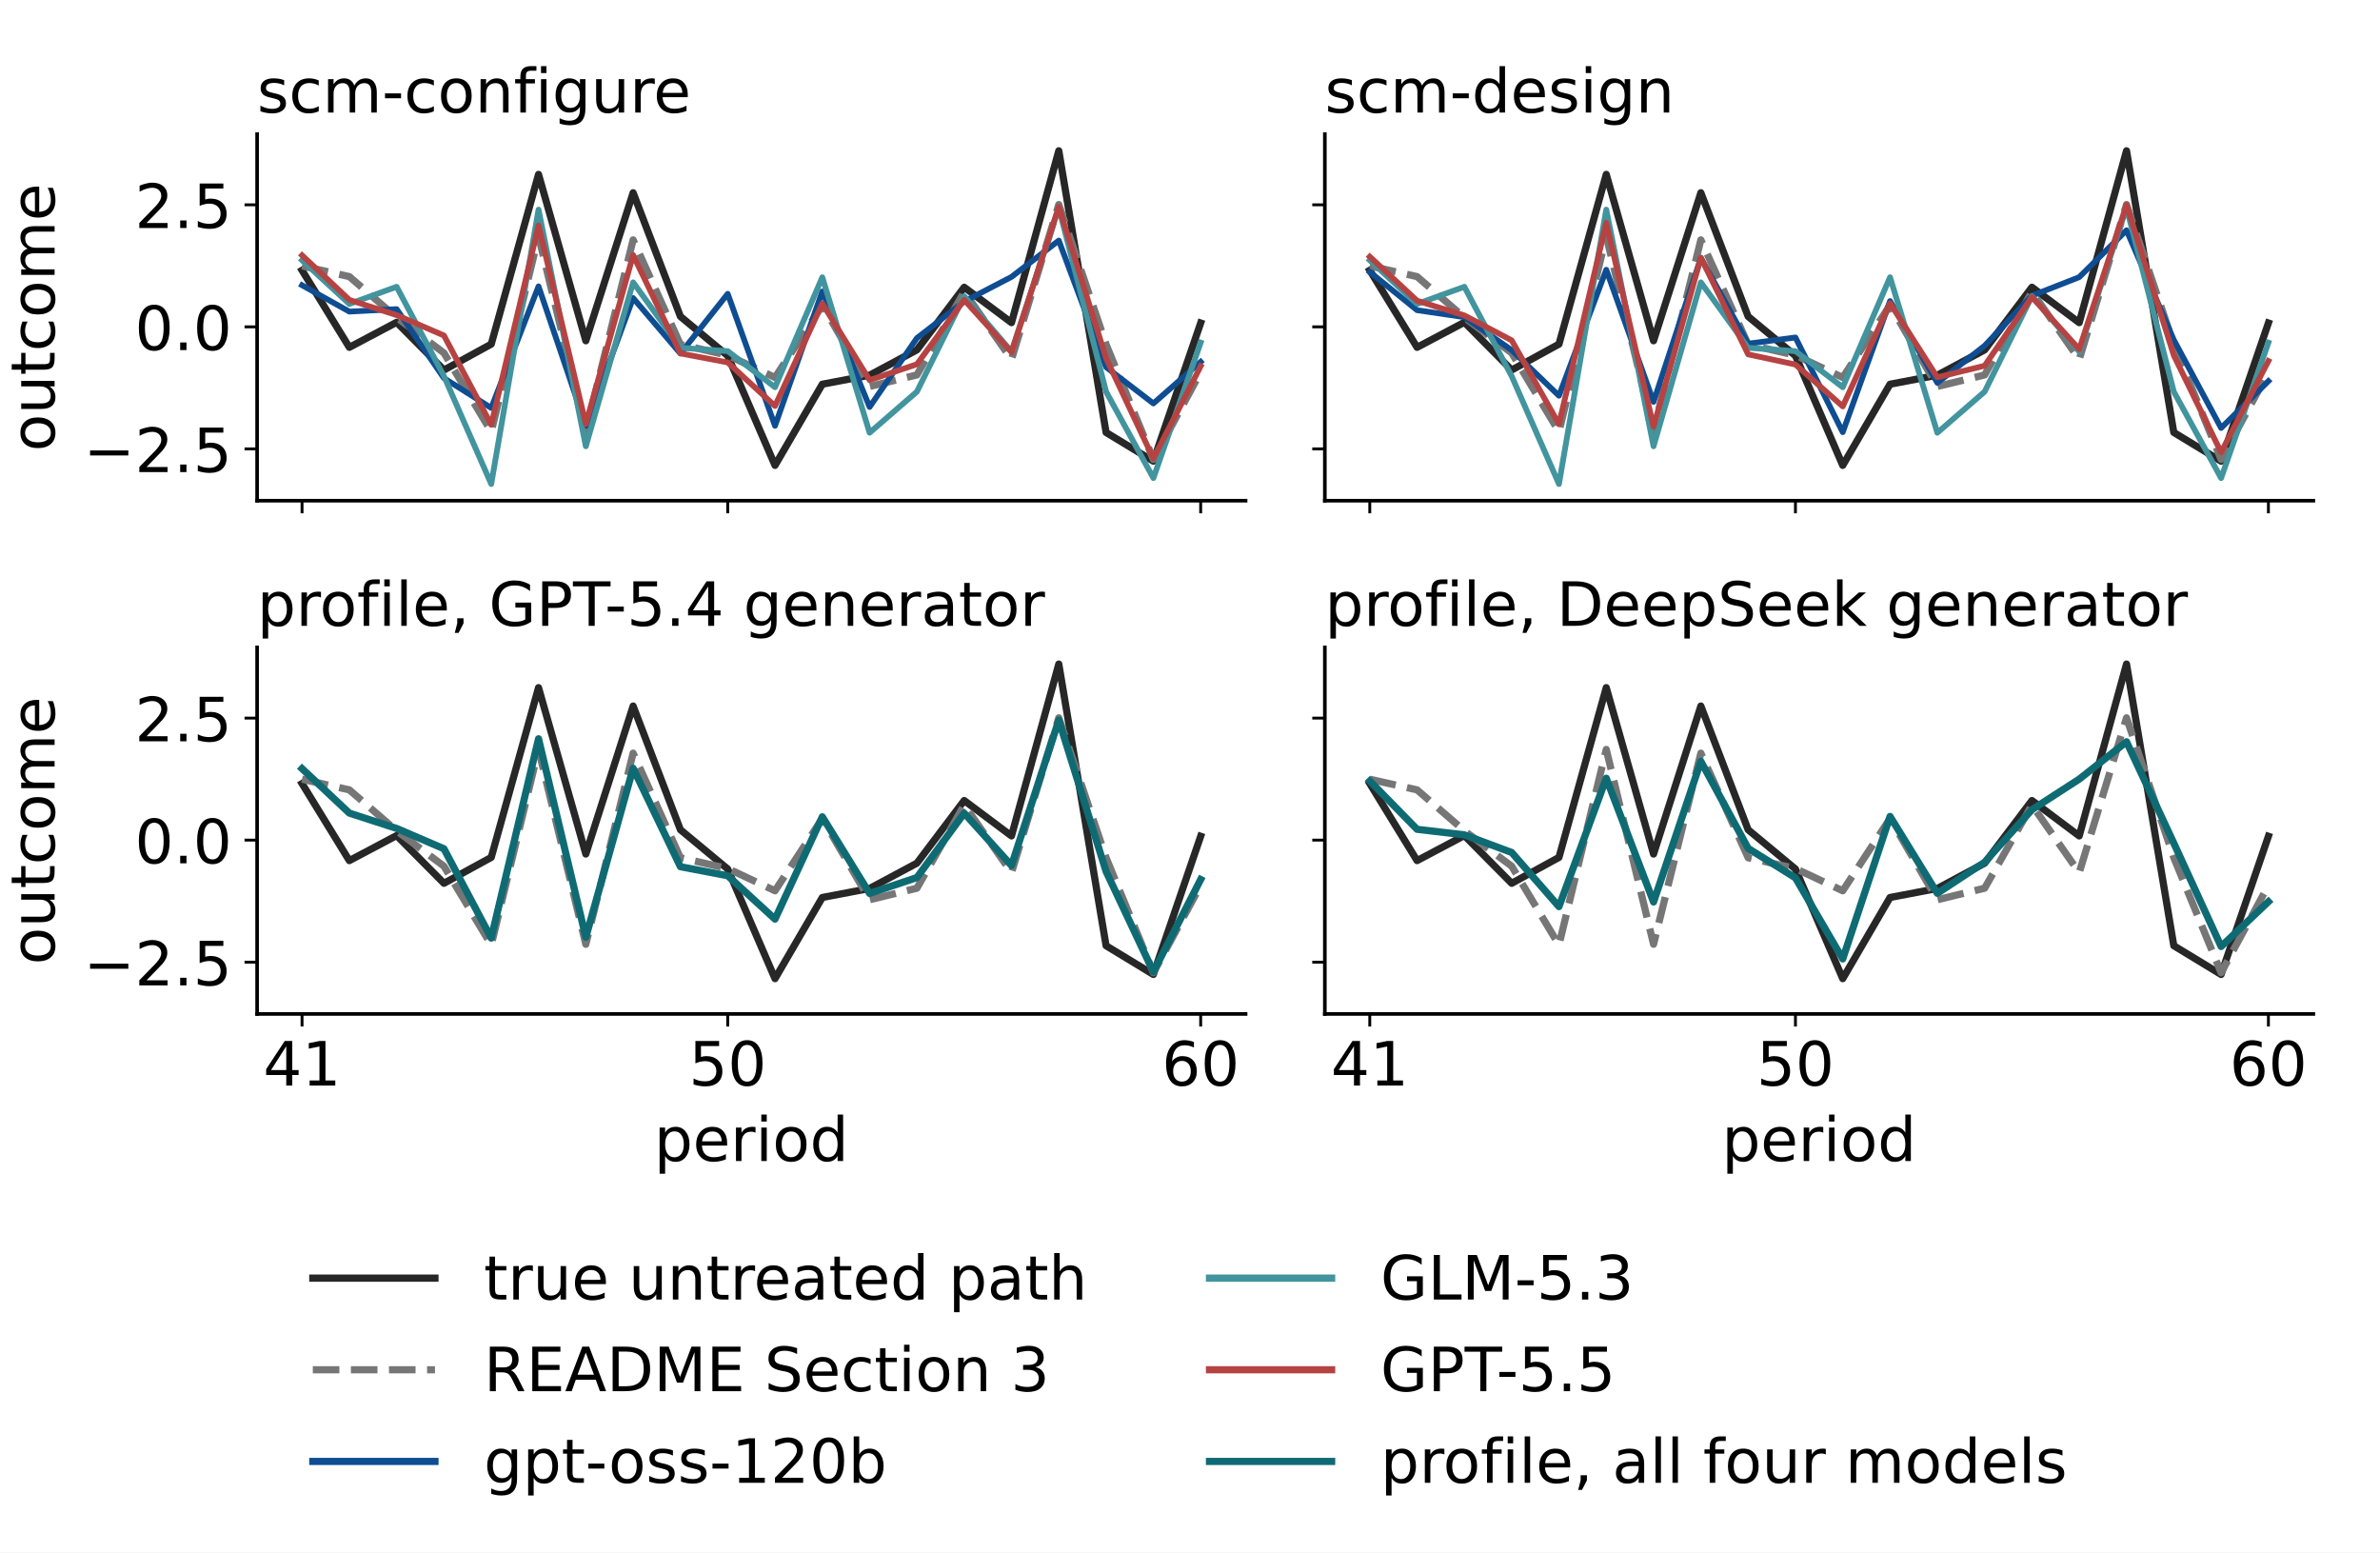
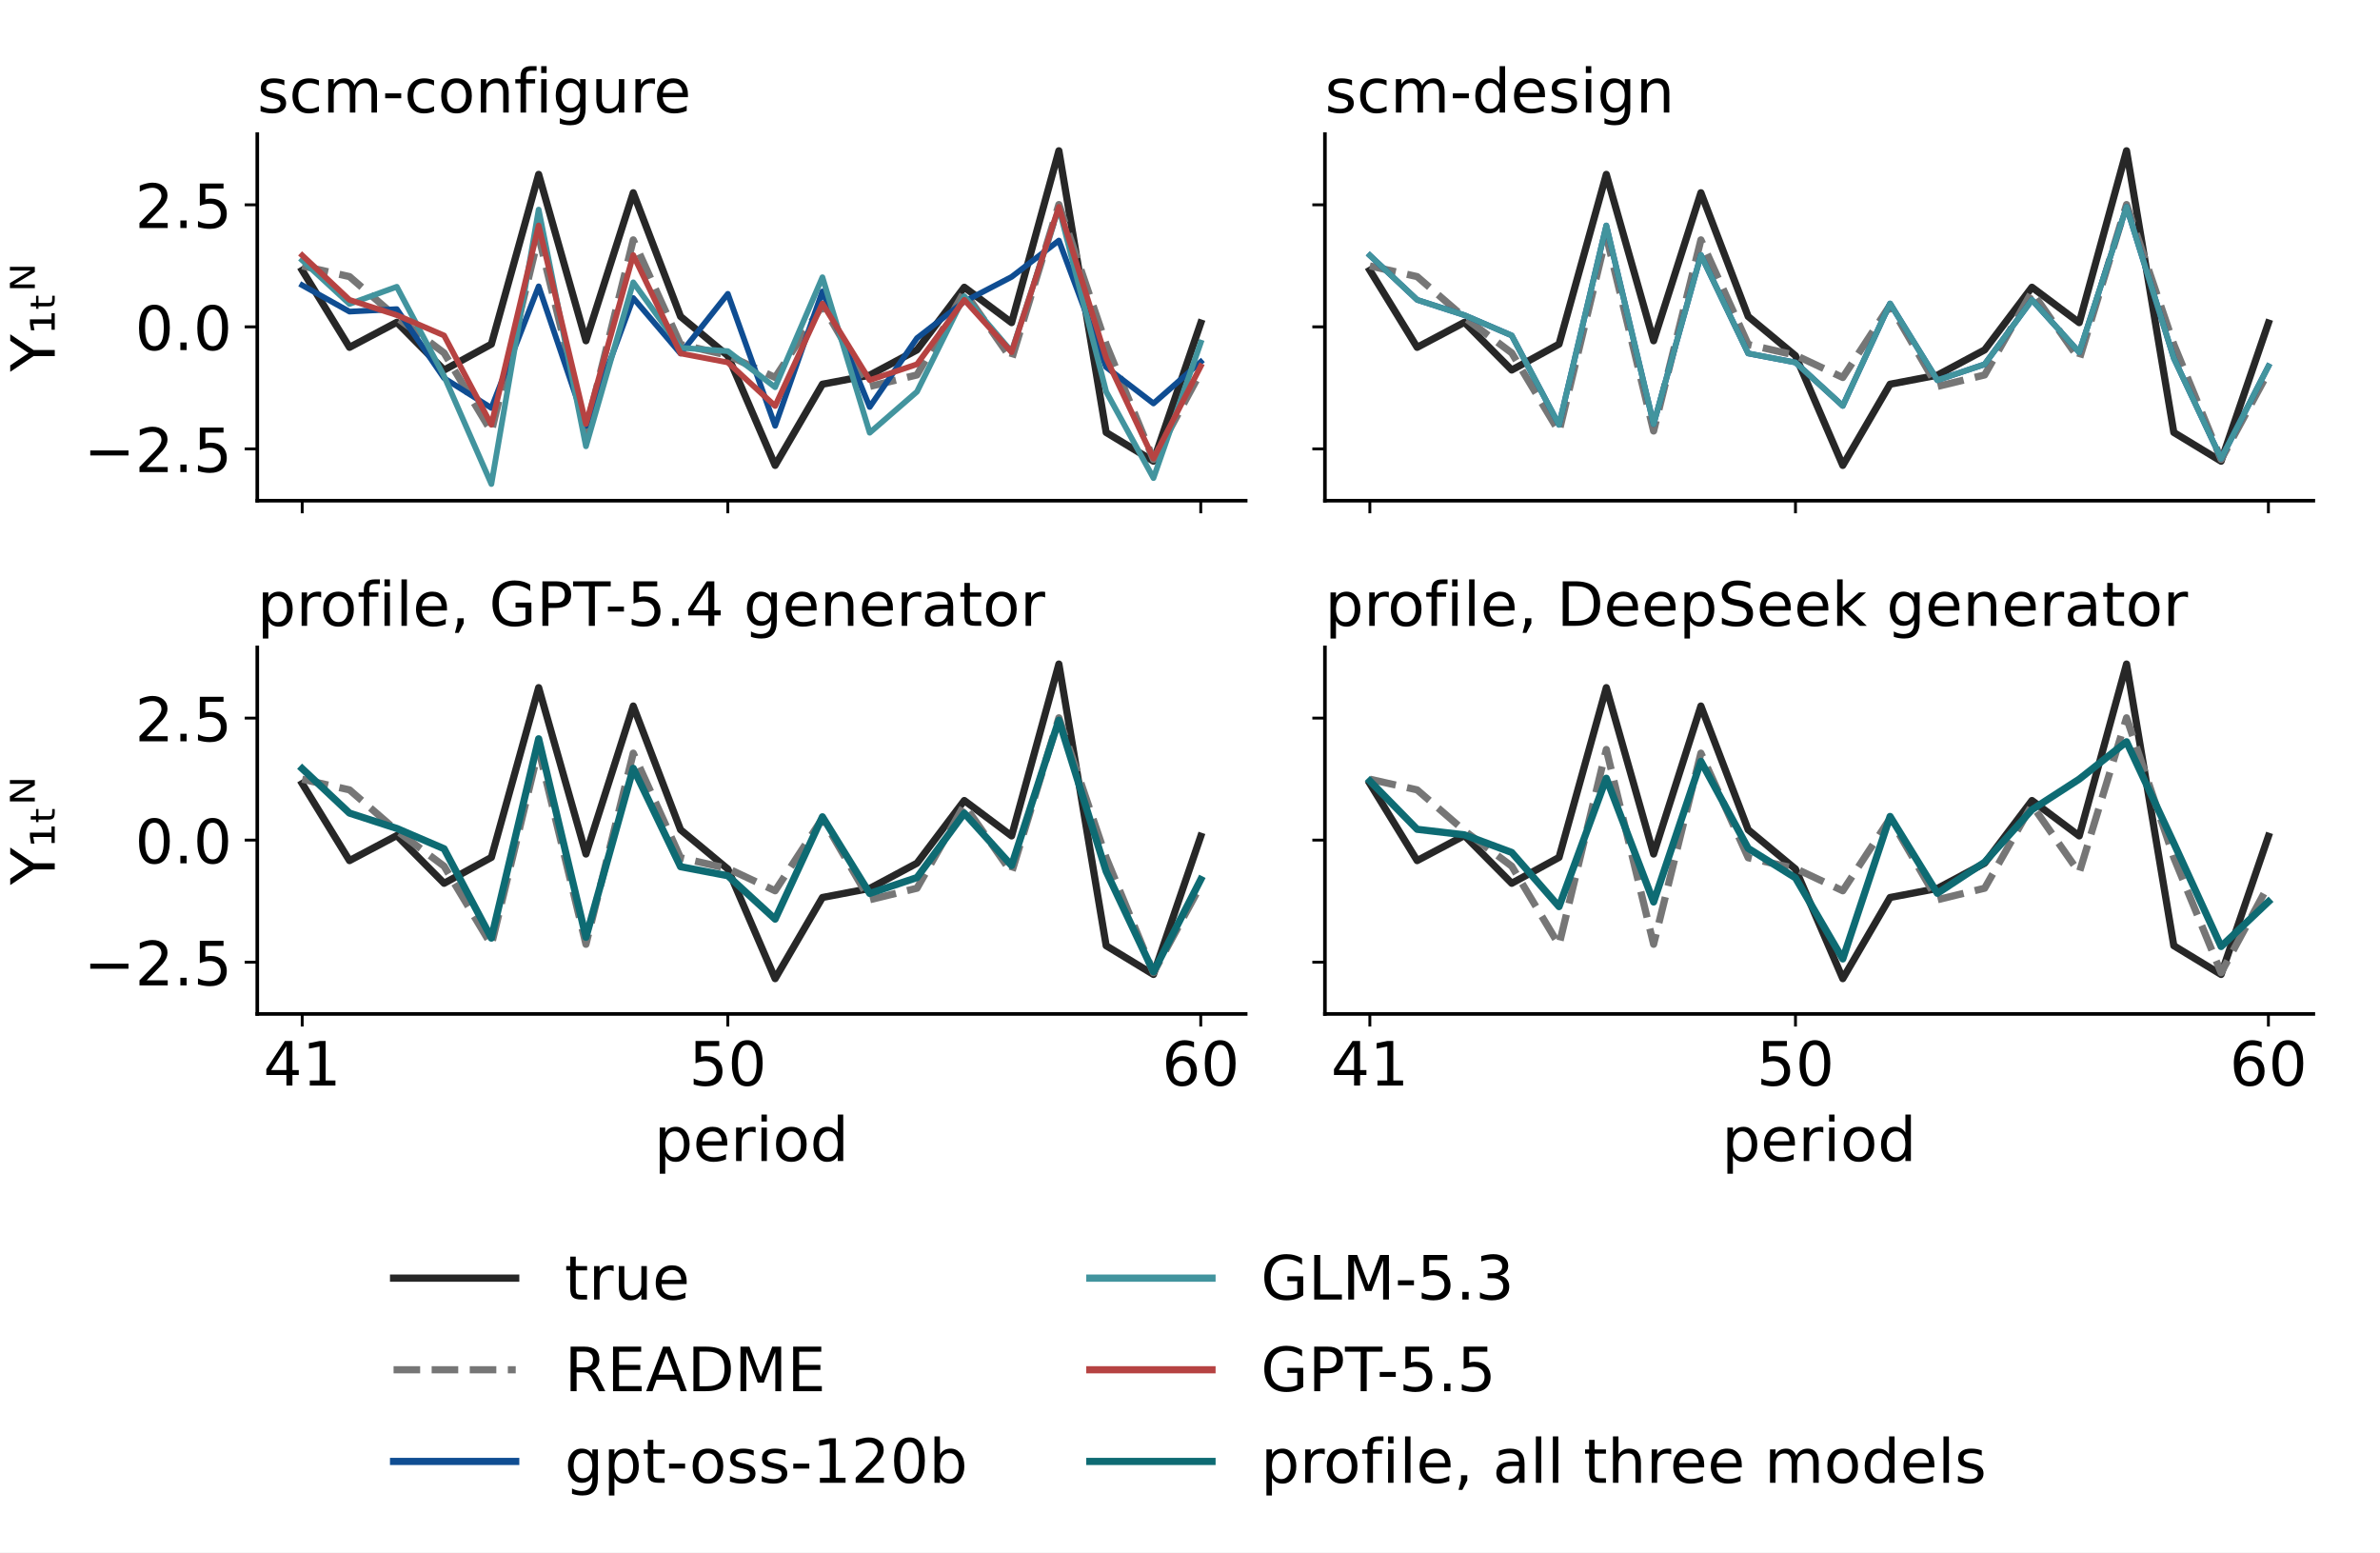
<svg xmlns="http://www.w3.org/2000/svg" xmlns:xlink="http://www.w3.org/1999/xlink" width="662.4pt" height="432pt" viewBox="0 0 662.4 432" version="1.1">
  <defs>
    <style type="text/css">*{stroke-linejoin: round; stroke-linecap: butt}</style>
  </defs>
  <g id="figure_1">
    <g id="patch_1">
      <path d="M 0 432  L 662.4 432  L 662.4 0  L 0 0  z " style="fill: #ffffff" />
    </g>
    <g id="axes_1">
      <g id="patch_2">
-         <path d="M 71.56 139.326  L 346.677 139.326  L 346.677 37.32  L 71.56 37.32  z " style="fill: #ffffff" />
+         <path d="M 71.604 139.326  L 346.699 139.326  L 346.699 37.32  L 71.604 37.32  z " style="fill: #ffffff" />
      </g>
      <g id="matplotlib.axis_1">
        <g id="xtick_1">
          <g id="line2d_1">
            <defs>
-               <path id="m6d19a6dd5f" d="M 0 0  L 0 3.5  " style="stroke: #000000; stroke-width: 0.8" />
+               <path id="ma5a85e1b03" d="M 0 0  L 0 3.5  " style="stroke: #000000; stroke-width: 0.8" />
            </defs>
            <g>
-               <use xlink:href="#m6d19a6dd5f" x="84.065" y="139.326" style="stroke: #000000; stroke-width: 0.8" />
+               <use xlink:href="#ma5a85e1b03" x="84.108" y="139.326" style="stroke: #000000; stroke-width: 0.8" />
            </g>
          </g>
        </g>
        <g id="xtick_2">
          <g id="line2d_2">
            <g>
-               <use xlink:href="#m6d19a6dd5f" x="202.537" y="139.326" style="stroke: #000000; stroke-width: 0.8" />
+               <use xlink:href="#ma5a85e1b03" x="202.57" y="139.326" style="stroke: #000000; stroke-width: 0.8" />
            </g>
          </g>
        </g>
        <g id="xtick_3">
          <g id="line2d_3">
            <g>
-               <use xlink:href="#m6d19a6dd5f" x="334.171" y="139.326" style="stroke: #000000; stroke-width: 0.8" />
+               <use xlink:href="#ma5a85e1b03" x="334.194" y="139.326" style="stroke: #000000; stroke-width: 0.8" />
            </g>
          </g>
        </g>
      </g>
      <g id="matplotlib.axis_2">
        <g id="ytick_1">
          <g id="line2d_4">
            <defs>
-               <path id="m74a0ea1155" d="M 0 0  L -3.5 0  " style="stroke: #000000; stroke-width: 0.8" />
+               <path id="m4041a53749" d="M 0 0  L -3.5 0  " style="stroke: #000000; stroke-width: 0.8" />
            </defs>
            <g>
-               <use xlink:href="#m74a0ea1155" x="71.56" y="124.91" style="stroke: #000000; stroke-width: 0.8" />
+               <use xlink:href="#m4041a53749" x="71.604" y="124.91" style="stroke: #000000; stroke-width: 0.8" />
            </g>
          </g>
          <g id="text_1">
-             <text style="font-size: 17px; font-family: 'DejaVu Sans', sans-serif; text-anchor: end" x="64.56" y="131.368" transform="rotate(-0 64.56 131.368)">−2.5</text>
+             <text style="font-size: 17px; font-family: 'DejaVu Sans', sans-serif; text-anchor: end" x="64.604" y="131.368" transform="rotate(-0 64.60398 131.368)">−2.5</text>
          </g>
        </g>
        <g id="ytick_2">
          <g id="line2d_5">
            <g>
-               <use xlink:href="#m74a0ea1155" x="71.56" y="90.952" style="stroke: #000000; stroke-width: 0.8" />
+               <use xlink:href="#m4041a53749" x="71.604" y="90.952" style="stroke: #000000; stroke-width: 0.8" />
            </g>
          </g>
          <g id="text_2">
-             <text style="font-size: 17px; font-family: 'DejaVu Sans', sans-serif; text-anchor: end" x="64.56" y="97.41" transform="rotate(-0 64.56 97.41025)">0.0</text>
+             <text style="font-size: 17px; font-family: 'DejaVu Sans', sans-serif; text-anchor: end" x="64.604" y="97.41" transform="rotate(-0 64.60398 97.41025)">0.0</text>
          </g>
        </g>
        <g id="ytick_3">
          <g id="line2d_6">
            <g>
-               <use xlink:href="#m74a0ea1155" x="71.56" y="56.995" style="stroke: #000000; stroke-width: 0.8" />
+               <use xlink:href="#m4041a53749" x="71.604" y="56.995" style="stroke: #000000; stroke-width: 0.8" />
            </g>
          </g>
          <g id="text_3">
-             <text style="font-size: 17px; font-family: 'DejaVu Sans', sans-serif; text-anchor: end" x="64.56" y="63.453" transform="rotate(-0 64.56 63.45255)">2.5</text>
+             <text style="font-size: 17px; font-family: 'DejaVu Sans', sans-serif; text-anchor: end" x="64.604" y="63.453" transform="rotate(-0 64.60398 63.45255)">2.5</text>
          </g>
        </g>
        <g id="text_4">
-           <text style="font-size: 17px; font-family: 'DejaVu Sans', sans-serif; text-anchor: middle" x="15.195" y="88.323" transform="rotate(-90 15.19523 88.32301)">outcome</text>
+           <text style="font-size: 17px; font-family: 'DejaVu Sans', sans-serif; text-anchor: middle" x="15.239" y="88.323" transform="rotate(-90 15.23922 88.32301)">Y₁ₜᴺ</text>
        </g>
      </g>
      <g id="line2d_7">
-         <path d="M 84.065 75.214  L 97.229 96.653  L 110.392 89.687  L 123.556 102.966  L 136.719 95.765  L 149.883 48.525  L 163.046 94.824  L 176.21 53.638  L 189.373 88.065  L 202.537 98.991  L 215.7 129.5  L 228.864 106.915  L 242.027 104.408  L 255.19 97.369  L 268.354 79.933  L 281.517 89.783  L 294.681 41.957  L 307.844 120.341  L 321.008 128.335  L 334.171 89.88  " clip-path="url(#pf582a300be)" style="fill: none; stroke: #272727; stroke-width: 2; stroke-linecap: square" />
+         <path d="M 84.108 75.214  L 97.271 96.653  L 110.433 89.687  L 123.596 102.966  L 136.758 95.765  L 149.92 48.525  L 163.083 94.824  L 176.245 53.638  L 189.408 88.065  L 202.57 98.991  L 215.733 129.5  L 228.895 106.915  L 242.057 104.408  L 255.22 97.369  L 268.382 79.933  L 281.545 89.783  L 294.707 41.957  L 307.869 120.341  L 321.032 128.335  L 334.194 89.88  " clip-path="url(#p95714a5c2a)" style="fill: none; stroke: #272727; stroke-width: 2; stroke-linecap: square" />
      </g>
      <g id="line2d_8">
-         <path d="M 84.065 74.002  L 97.229 76.969  L 110.392 88.353  L 123.556 98.204  L 136.719 120.135  L 149.883 65.726  L 163.046 119.936  L 176.21 66.749  L 189.373 95.858  L 202.537 98.849  L 215.7 105.049  L 228.864 84.926  L 242.027 107.547  L 255.19 104.336  L 268.354 81.18  L 281.517 100.003  L 294.681 56.918  L 307.844 95.845  L 321.008 127.856  L 334.171 103.531  " clip-path="url(#pf582a300be)" style="fill: none; stroke-dasharray: 7.4,3.2; stroke-dashoffset: 0; stroke: #767676; stroke-width: 2" />
+         <path d="M 84.108 74.002  L 97.271 76.969  L 110.433 88.353  L 123.596 98.204  L 136.758 120.135  L 149.92 65.726  L 163.083 119.936  L 176.245 66.749  L 189.408 95.858  L 202.57 98.849  L 215.733 105.049  L 228.895 84.926  L 242.057 107.547  L 255.22 104.336  L 268.382 81.18  L 281.545 100.003  L 294.707 56.918  L 307.869 95.845  L 321.032 127.856  L 334.194 103.531  " clip-path="url(#p95714a5c2a)" style="fill: none; stroke-dasharray: 7.4,3.2; stroke-dashoffset: 0; stroke: #767676; stroke-width: 2" />
      </g>
      <g id="line2d_9">
-         <path d="M 84.065 79.366  L 97.229 86.709  L 110.392 86.019  L 123.556 105.228  L 136.719 113.521  L 149.883 79.683  L 163.046 118.499  L 176.21 82.932  L 189.373 98.379  L 202.537 81.758  L 215.7 118.485  L 228.864 81.095  L 242.027 113.253  L 255.19 94.082  L 268.354 83.908  L 281.517 77.051  L 294.681 66.932  L 307.844 102.168  L 321.008 112.268  L 334.171 100.687  " clip-path="url(#pf582a300be)" style="fill: none; stroke: #0f4d92; stroke-width: 1.6; stroke-linecap: square" />
+         <path d="M 84.108 79.366  L 97.271 86.709  L 110.433 86.019  L 123.596 105.228  L 136.758 113.521  L 149.92 79.683  L 163.083 118.499  L 176.245 82.932  L 189.408 98.379  L 202.57 81.758  L 215.733 118.485  L 228.895 81.095  L 242.057 113.253  L 255.22 94.082  L 268.382 83.908  L 281.545 77.051  L 294.707 66.932  L 307.869 102.168  L 321.032 112.268  L 334.194 100.687  " clip-path="url(#p95714a5c2a)" style="fill: none; stroke: #0f4d92; stroke-width: 1.6; stroke-linecap: square" />
      </g>
      <g id="line2d_10">
-         <path d="M 84.065 72.425  L 97.229 84.581  L 110.392 79.797  L 123.556 104.663  L 136.719 134.689  L 149.883 58.324  L 163.046 124.185  L 176.21 78.561  L 189.373 96.781  L 202.537 97.711  L 215.7 107.756  L 228.864 77.147  L 242.027 120.417  L 255.19 108.994  L 268.354 82.416  L 281.517 97.841  L 294.681 57.758  L 307.844 109.001  L 321.008 133.037  L 334.171 95.344  " clip-path="url(#pf582a300be)" style="fill: none; stroke: #42949e; stroke-width: 1.6; stroke-linecap: square" />
+         <path d="M 84.108 72.425  L 97.271 84.581  L 110.433 79.797  L 123.596 104.663  L 136.758 134.689  L 149.92 58.324  L 163.083 124.185  L 176.245 78.561  L 189.408 96.781  L 202.57 97.711  L 215.733 107.756  L 228.895 77.147  L 242.057 120.417  L 255.22 108.994  L 268.382 82.416  L 281.545 97.841  L 294.707 57.758  L 307.869 109.001  L 321.032 133.037  L 334.194 95.344  " clip-path="url(#p95714a5c2a)" style="fill: none; stroke: #42949e; stroke-width: 1.6; stroke-linecap: square" />
      </g>
      <g id="line2d_11">
-         <path d="M 84.065 71.049  L 97.229 83.443  L 110.392 87.688  L 123.556 93.356  L 136.719 118.188  L 149.883 62.746  L 163.046 117.982  L 176.21 70.978  L 189.373 98.34  L 202.537 100.854  L 215.7 112.974  L 228.864 84.467  L 242.027 105.774  L 255.19 101.354  L 268.354 83.455  L 281.517 98.013  L 294.681 57.572  L 307.844 99.675  L 321.008 127.608  L 334.171 101.904  " clip-path="url(#pf582a300be)" style="fill: none; stroke: #b64342; stroke-width: 1.6; stroke-linecap: square" />
+         <path d="M 84.108 71.049  L 97.271 83.443  L 110.433 87.688  L 123.596 93.356  L 136.758 118.188  L 149.92 62.746  L 163.083 117.982  L 176.245 70.978  L 189.408 98.34  L 202.57 100.854  L 215.733 112.974  L 228.895 84.467  L 242.057 105.774  L 255.22 101.354  L 268.382 83.455  L 281.545 98.013  L 294.707 57.572  L 307.869 99.675  L 321.032 127.608  L 334.194 101.904  " clip-path="url(#p95714a5c2a)" style="fill: none; stroke: #b64342; stroke-width: 1.6; stroke-linecap: square" />
      </g>
      <g id="patch_3">
-         <path d="M 71.56 139.326  L 71.56 37.32  " style="fill: none; stroke: #000000; stroke-linejoin: miter; stroke-linecap: square" />
+         <path d="M 71.604 139.326  L 71.604 37.32  " style="fill: none; stroke: #000000; stroke-linejoin: miter; stroke-linecap: square" />
      </g>
      <g id="patch_4">
-         <path d="M 71.56 139.326  L 346.677 139.326  " style="fill: none; stroke: #000000; stroke-linejoin: miter; stroke-linecap: square" />
+         <path d="M 71.604 139.326  L 346.699 139.326  " style="fill: none; stroke: #000000; stroke-linejoin: miter; stroke-linecap: square" />
      </g>
      <g id="text_5">
-         <text style="font-size: 17px; font-family: 'DejaVu Sans', sans-serif; text-anchor: start" x="71.56" y="31.32" transform="rotate(-0 71.56 31.32)">scm-configure</text>
+         <text style="font-size: 17px; font-family: 'DejaVu Sans', sans-serif; text-anchor: start" x="71.604" y="31.32" transform="rotate(-0 71.60398 31.32)">scm-configure</text>
      </g>
    </g>
    <g id="axes_2">
      <g id="patch_5">
-         <path d="M 368.73 139.326  L 643.847 139.326  L 643.847 37.32  L 368.73 37.32  z " style="fill: #ffffff" />
+         <path d="M 368.752 139.326  L 643.847 139.326  L 643.847 37.32  L 368.752 37.32  z " style="fill: #ffffff" />
      </g>
      <g id="matplotlib.axis_3">
        <g id="xtick_4">
          <g id="line2d_12">
            <g>
-               <use xlink:href="#m6d19a6dd5f" x="381.235" y="139.326" style="stroke: #000000; stroke-width: 0.8" />
+               <use xlink:href="#ma5a85e1b03" x="381.256" y="139.326" style="stroke: #000000; stroke-width: 0.8" />
            </g>
          </g>
        </g>
        <g id="xtick_5">
          <g id="line2d_13">
            <g>
-               <use xlink:href="#m6d19a6dd5f" x="499.707" y="139.326" style="stroke: #000000; stroke-width: 0.8" />
+               <use xlink:href="#ma5a85e1b03" x="499.718" y="139.326" style="stroke: #000000; stroke-width: 0.8" />
            </g>
          </g>
        </g>
        <g id="xtick_6">
          <g id="line2d_14">
            <g>
-               <use xlink:href="#m6d19a6dd5f" x="631.341" y="139.326" style="stroke: #000000; stroke-width: 0.8" />
+               <use xlink:href="#ma5a85e1b03" x="631.342" y="139.326" style="stroke: #000000; stroke-width: 0.8" />
            </g>
          </g>
        </g>
      </g>
      <g id="matplotlib.axis_4">
        <g id="ytick_4">
          <g id="line2d_15">
            <g>
-               <use xlink:href="#m74a0ea1155" x="368.73" y="124.91" style="stroke: #000000; stroke-width: 0.8" />
+               <use xlink:href="#m4041a53749" x="368.752" y="124.91" style="stroke: #000000; stroke-width: 0.8" />
            </g>
          </g>
        </g>
        <g id="ytick_5">
          <g id="line2d_16">
            <g>
-               <use xlink:href="#m74a0ea1155" x="368.73" y="90.952" style="stroke: #000000; stroke-width: 0.8" />
+               <use xlink:href="#m4041a53749" x="368.752" y="90.952" style="stroke: #000000; stroke-width: 0.8" />
            </g>
          </g>
        </g>
        <g id="ytick_6">
          <g id="line2d_17">
            <g>
-               <use xlink:href="#m74a0ea1155" x="368.73" y="56.995" style="stroke: #000000; stroke-width: 0.8" />
+               <use xlink:href="#m4041a53749" x="368.752" y="56.995" style="stroke: #000000; stroke-width: 0.8" />
            </g>
          </g>
        </g>
      </g>
      <g id="line2d_18">
-         <path d="M 381.235 75.214  L 394.399 96.653  L 407.562 89.687  L 420.726 102.966  L 433.889 95.765  L 447.053 48.525  L 460.216 94.824  L 473.38 53.638  L 486.543 88.065  L 499.707 98.991  L 512.87 129.5  L 526.034 106.915  L 539.197 104.408  L 552.36 97.369  L 565.524 79.933  L 578.687 89.783  L 591.851 41.957  L 605.014 120.341  L 618.178 128.335  L 631.341 89.88  " clip-path="url(#p2c880fdd9a)" style="fill: none; stroke: #272727; stroke-width: 2; stroke-linecap: square" />
+         <path d="M 381.256 75.214  L 394.419 96.653  L 407.581 89.687  L 420.744 102.966  L 433.906 95.765  L 447.068 48.525  L 460.231 94.824  L 473.393 53.638  L 486.556 88.065  L 499.718 98.991  L 512.881 129.5  L 526.043 106.915  L 539.205 104.408  L 552.368 97.369  L 565.53 79.933  L 578.693 89.783  L 591.855 41.957  L 605.017 120.341  L 618.18 128.335  L 631.342 89.88  " clip-path="url(#pb3a6674d4c)" style="fill: none; stroke: #272727; stroke-width: 2; stroke-linecap: square" />
      </g>
      <g id="line2d_19">
-         <path d="M 381.235 74.002  L 394.399 76.969  L 407.562 88.353  L 420.726 98.204  L 433.889 120.135  L 447.053 65.726  L 460.216 119.936  L 473.38 66.749  L 486.543 95.858  L 499.707 98.849  L 512.87 105.049  L 526.034 84.926  L 539.197 107.547  L 552.36 104.336  L 565.524 81.18  L 578.687 100.003  L 591.851 56.918  L 605.014 95.845  L 618.178 127.856  L 631.341 103.531  " clip-path="url(#p2c880fdd9a)" style="fill: none; stroke-dasharray: 7.4,3.2; stroke-dashoffset: 0; stroke: #767676; stroke-width: 2" />
+         <path d="M 381.256 74.002  L 394.419 76.969  L 407.581 88.353  L 420.744 98.204  L 433.906 120.135  L 447.068 65.726  L 460.231 119.936  L 473.393 66.749  L 486.556 95.858  L 499.718 98.849  L 512.881 105.049  L 526.043 84.926  L 539.205 107.547  L 552.368 104.336  L 565.53 81.18  L 578.693 100.003  L 591.855 56.918  L 605.017 95.845  L 618.18 127.856  L 631.342 103.531  " clip-path="url(#pb3a6674d4c)" style="fill: none; stroke-dasharray: 7.4,3.2; stroke-dashoffset: 0; stroke: #767676; stroke-width: 2" />
      </g>
      <g id="line2d_20">
-         <path d="M 381.235 75.676  L 394.399 86.315  L 407.562 88.255  L 420.726 97.428  L 433.889 110.124  L 447.053 75.062  L 460.216 111.82  L 473.38 71.768  L 486.543 95.636  L 499.707 93.909  L 512.87 120.262  L 526.034 83.779  L 539.197 106.529  L 552.36 96.2  L 565.524 82.284  L 578.687 77.119  L 591.851 64.077  L 605.014 94.591  L 618.178 119.098  L 631.341 106.049  " clip-path="url(#p2c880fdd9a)" style="fill: none; stroke: #0f4d92; stroke-width: 1.6; stroke-linecap: square" />
+         <path d="M 381.256 71.066  L 394.419 83.437  L 407.581 87.702  L 420.744 93.357  L 433.906 118.215  L 447.068 62.751  L 460.231 117.991  L 473.393 70.968  L 486.556 98.348  L 499.718 100.862  L 512.881 112.938  L 526.043 84.463  L 539.205 105.787  L 552.368 101.368  L 565.53 83.451  L 578.693 98.032  L 591.855 57.57  L 605.017 99.668  L 618.18 127.606  L 631.342 101.916  " clip-path="url(#pb3a6674d4c)" style="fill: none; stroke: #0f4d92; stroke-width: 1.6; stroke-linecap: square" />
      </g>
      <g id="line2d_21">
-         <path d="M 381.235 72.425  L 394.399 84.581  L 407.562 79.797  L 420.726 104.663  L 433.889 134.689  L 447.053 58.324  L 460.216 124.185  L 473.38 78.561  L 486.543 96.781  L 499.707 97.711  L 512.87 107.756  L 526.034 77.147  L 539.197 120.417  L 552.36 108.994  L 565.524 82.416  L 578.687 97.841  L 591.851 57.758  L 605.014 109.001  L 618.178 133.037  L 631.341 95.344  " clip-path="url(#p2c880fdd9a)" style="fill: none; stroke: #42949e; stroke-width: 1.6; stroke-linecap: square" />
-       </g>
-       <g id="line2d_22">
-         <path d="M 381.235 71.432  L 394.399 83.676  L 407.562 87.775  L 420.726 94.702  L 433.889 118.021  L 447.053 62.012  L 460.216 118.733  L 473.38 71.693  L 486.543 98.606  L 499.707 101.435  L 512.87 113.087  L 526.034 84.37  L 539.197 104.988  L 552.36 101.774  L 565.524 82.649  L 578.687 97.17  L 591.851 57.019  L 605.014 98.894  L 618.178 125.875  L 631.341 100.452  " clip-path="url(#p2c880fdd9a)" style="fill: none; stroke: #b64342; stroke-width: 1.6; stroke-linecap: square" />
+         <path d="M 381.256 71.066  L 394.419 83.437  L 407.581 87.702  L 420.744 93.357  L 433.906 118.215  L 447.068 62.751  L 460.231 117.991  L 473.393 70.968  L 486.556 98.348  L 499.718 100.862  L 512.881 112.938  L 526.043 84.463  L 539.205 105.787  L 552.368 101.368  L 565.53 83.451  L 578.693 98.032  L 591.855 57.57  L 605.017 99.668  L 618.18 127.606  L 631.342 101.916  " clip-path="url(#pb3a6674d4c)" style="fill: none; stroke: #42949e; stroke-width: 1.6; stroke-linecap: square" />
      </g>
      <g id="patch_6">
-         <path d="M 368.73 139.326  L 368.73 37.32  " style="fill: none; stroke: #000000; stroke-linejoin: miter; stroke-linecap: square" />
+         <path d="M 368.752 139.326  L 368.752 37.32  " style="fill: none; stroke: #000000; stroke-linejoin: miter; stroke-linecap: square" />
      </g>
      <g id="patch_7">
-         <path d="M 368.73 139.326  L 643.847 139.326  " style="fill: none; stroke: #000000; stroke-linejoin: miter; stroke-linecap: square" />
+         <path d="M 368.752 139.326  L 643.847 139.326  " style="fill: none; stroke: #000000; stroke-linejoin: miter; stroke-linecap: square" />
      </g>
      <g id="text_6">
-         <text style="font-size: 17px; font-family: 'DejaVu Sans', sans-serif; text-anchor: start" x="368.73" y="31.32" transform="rotate(-0 368.73 31.32)">scm-design</text>
+         <text style="font-size: 17px; font-family: 'DejaVu Sans', sans-serif; text-anchor: start" x="368.752" y="31.32" transform="rotate(-0 368.752 31.32)">scm-design</text>
      </g>
    </g>
    <g id="axes_3">
      <g id="patch_8">
-         <path d="M 71.56 282.152  L 346.677 282.152  L 346.677 180.146  L 71.56 180.146  z " style="fill: #ffffff" />
+         <path d="M 71.604 282.152  L 346.699 282.152  L 346.699 180.146  L 71.604 180.146  z " style="fill: #ffffff" />
      </g>
      <g id="matplotlib.axis_5">
        <g id="xtick_7">
+           <g id="line2d_22">
+             <g>
+               <use xlink:href="#ma5a85e1b03" x="84.108" y="282.152" style="stroke: #000000; stroke-width: 0.8" />
+             </g>
+           </g>
+           <g id="text_7">
+             <text style="font-size: 17px; font-family: 'DejaVu Sans', sans-serif; text-anchor: middle" x="84.108" y="302.068" transform="rotate(-0 84.10828 302.068)">41</text>
+           </g>
+         </g>
+         <g id="xtick_8">
          <g id="line2d_23">
            <g>
-               <use xlink:href="#m6d19a6dd5f" x="84.065" y="282.152" style="stroke: #000000; stroke-width: 0.8" />
-             </g>
-           </g>
-           <g id="text_7">
-             <text style="font-size: 17px; font-family: 'DejaVu Sans', sans-serif; text-anchor: middle" x="84.065" y="302.068" transform="rotate(-0 84.0653 302.068)">41</text>
-           </g>
-         </g>
-         <g id="xtick_8">
+               <use xlink:href="#ma5a85e1b03" x="202.57" y="282.152" style="stroke: #000000; stroke-width: 0.8" />
+             </g>
+           </g>
+           <g id="text_8">
+             <text style="font-size: 17px; font-family: 'DejaVu Sans', sans-serif; text-anchor: middle" x="202.57" y="302.068" transform="rotate(-0 202.5701 302.068)">50</text>
+           </g>
+         </g>
+         <g id="xtick_9">
          <g id="line2d_24">
            <g>
-               <use xlink:href="#m6d19a6dd5f" x="202.537" y="282.152" style="stroke: #000000; stroke-width: 0.8" />
-             </g>
-           </g>
-           <g id="text_8">
-             <text style="font-size: 17px; font-family: 'DejaVu Sans', sans-serif; text-anchor: middle" x="202.537" y="302.068" transform="rotate(-0 202.5366 302.068)">50</text>
-           </g>
-         </g>
-         <g id="xtick_9">
-           <g id="line2d_25">
-             <g>
-               <use xlink:href="#m6d19a6dd5f" x="334.171" y="282.152" style="stroke: #000000; stroke-width: 0.8" />
+               <use xlink:href="#ma5a85e1b03" x="334.194" y="282.152" style="stroke: #000000; stroke-width: 0.8" />
            </g>
          </g>
          <g id="text_9">
-             <text style="font-size: 17px; font-family: 'DejaVu Sans', sans-serif; text-anchor: middle" x="334.171" y="302.068" transform="rotate(-0 334.1713 302.068)">60</text>
+             <text style="font-size: 17px; font-family: 'DejaVu Sans', sans-serif; text-anchor: middle" x="334.194" y="302.068" transform="rotate(-0 334.1943 302.068)">60</text>
          </g>
        </g>
        <g id="text_10">
-           <text style="font-size: 17px; font-family: 'DejaVu Sans', sans-serif; text-anchor: middle" x="209.118" y="323.069" transform="rotate(-0 209.1183 323.0694)">period</text>
+           <text style="font-size: 17px; font-family: 'DejaVu Sans', sans-serif; text-anchor: middle" x="209.151" y="323.069" transform="rotate(-0 209.1513 323.0694)">period</text>
        </g>
      </g>
      <g id="matplotlib.axis_6">
        <g id="ytick_7">
+           <g id="line2d_25">
+             <g>
+               <use xlink:href="#m4041a53749" x="71.604" y="267.736" style="stroke: #000000; stroke-width: 0.8" />
+             </g>
+           </g>
+           <g id="text_11">
+             <text style="font-size: 17px; font-family: 'DejaVu Sans', sans-serif; text-anchor: end" x="64.604" y="274.194" transform="rotate(-0 64.60398 274.194)">−2.5</text>
+           </g>
+         </g>
+         <g id="ytick_8">
          <g id="line2d_26">
            <g>
-               <use xlink:href="#m74a0ea1155" x="71.56" y="267.736" style="stroke: #000000; stroke-width: 0.8" />
-             </g>
-           </g>
-           <g id="text_11">
-             <text style="font-size: 17px; font-family: 'DejaVu Sans', sans-serif; text-anchor: end" x="64.56" y="274.194" transform="rotate(-0 64.56 274.194)">−2.5</text>
-           </g>
-         </g>
-         <g id="ytick_8">
+               <use xlink:href="#m4041a53749" x="71.604" y="233.778" style="stroke: #000000; stroke-width: 0.8" />
+             </g>
+           </g>
+           <g id="text_12">
+             <text style="font-size: 17px; font-family: 'DejaVu Sans', sans-serif; text-anchor: end" x="64.604" y="240.236" transform="rotate(-0 64.60398 240.2363)">0.0</text>
+           </g>
+         </g>
+         <g id="ytick_9">
          <g id="line2d_27">
            <g>
-               <use xlink:href="#m74a0ea1155" x="71.56" y="233.778" style="stroke: #000000; stroke-width: 0.8" />
-             </g>
-           </g>
-           <g id="text_12">
-             <text style="font-size: 17px; font-family: 'DejaVu Sans', sans-serif; text-anchor: end" x="64.56" y="240.236" transform="rotate(-0 64.56 240.2363)">0.0</text>
-           </g>
-         </g>
-         <g id="ytick_9">
-           <g id="line2d_28">
-             <g>
-               <use xlink:href="#m74a0ea1155" x="71.56" y="199.821" style="stroke: #000000; stroke-width: 0.8" />
+               <use xlink:href="#m4041a53749" x="71.604" y="199.821" style="stroke: #000000; stroke-width: 0.8" />
            </g>
          </g>
          <g id="text_13">
-             <text style="font-size: 17px; font-family: 'DejaVu Sans', sans-serif; text-anchor: end" x="64.56" y="206.279" transform="rotate(-0 64.56 206.2786)">2.5</text>
+             <text style="font-size: 17px; font-family: 'DejaVu Sans', sans-serif; text-anchor: end" x="64.604" y="206.279" transform="rotate(-0 64.60398 206.2786)">2.5</text>
          </g>
        </g>
        <g id="text_14">
-           <text style="font-size: 17px; font-family: 'DejaVu Sans', sans-serif; text-anchor: middle" x="15.195" y="231.149" transform="rotate(-90 15.19523 231.149)">outcome</text>
-         </g>
+           <text style="font-size: 17px; font-family: 'DejaVu Sans', sans-serif; text-anchor: middle" x="15.239" y="231.149" transform="rotate(-90 15.23922 231.149)">Y₁ₜᴺ</text>
+         </g>
+       </g>
+       <g id="line2d_28">
+         <path d="M 84.108 218.04  L 97.271 239.479  L 110.433 232.513  L 123.596 245.792  L 136.758 238.591  L 149.92 191.351  L 163.083 237.65  L 176.245 196.464  L 189.408 230.891  L 202.57 241.817  L 215.733 272.326  L 228.895 249.741  L 242.057 247.234  L 255.22 240.195  L 268.382 222.759  L 281.545 232.609  L 294.707 184.783  L 307.869 263.167  L 321.032 271.161  L 334.194 232.706  " clip-path="url(#p8fd78ed73b)" style="fill: none; stroke: #272727; stroke-width: 2; stroke-linecap: square" />
      </g>
      <g id="line2d_29">
-         <path d="M 84.065 218.04  L 97.229 239.479  L 110.392 232.513  L 123.556 245.792  L 136.719 238.591  L 149.883 191.351  L 163.046 237.65  L 176.21 196.464  L 189.373 230.891  L 202.537 241.817  L 215.7 272.326  L 228.864 249.741  L 242.027 247.234  L 255.19 240.195  L 268.354 222.759  L 281.517 232.609  L 294.681 184.783  L 307.844 263.167  L 321.008 271.161  L 334.171 232.706  " clip-path="url(#p49a3b40b8b)" style="fill: none; stroke: #272727; stroke-width: 2; stroke-linecap: square" />
+         <path d="M 84.108 216.828  L 97.271 219.795  L 110.433 231.179  L 123.596 241.03  L 136.758 262.961  L 149.92 208.552  L 163.083 262.762  L 176.245 209.575  L 189.408 238.684  L 202.57 241.675  L 215.733 247.875  L 228.895 227.752  L 242.057 250.373  L 255.22 247.162  L 268.382 224.006  L 281.545 242.829  L 294.707 199.744  L 307.869 238.671  L 321.032 270.682  L 334.194 246.357  " clip-path="url(#p8fd78ed73b)" style="fill: none; stroke-dasharray: 7.4,3.2; stroke-dashoffset: 0; stroke: #767676; stroke-width: 2" />
      </g>
      <g id="line2d_30">
-         <path d="M 84.065 216.828  L 97.229 219.795  L 110.392 231.179  L 123.556 241.03  L 136.719 262.961  L 149.883 208.552  L 163.046 262.762  L 176.21 209.575  L 189.373 238.684  L 202.537 241.675  L 215.7 247.875  L 228.864 227.752  L 242.027 250.373  L 255.19 247.162  L 268.354 224.006  L 281.517 242.829  L 294.681 199.744  L 307.844 238.671  L 321.008 270.682  L 334.171 246.357  " clip-path="url(#p49a3b40b8b)" style="fill: none; stroke-dasharray: 7.4,3.2; stroke-dashoffset: 0; stroke: #767676; stroke-width: 2" />
-       </g>
-       <g id="line2d_31">
-         <path d="M 84.065 213.891  L 97.229 226.263  L 110.392 230.528  L 123.556 236.182  L 136.719 261.041  L 149.883 205.577  L 163.046 260.817  L 176.21 213.793  L 189.373 241.174  L 202.537 243.688  L 215.7 255.764  L 228.864 227.288  L 242.027 248.614  L 255.19 244.194  L 268.354 226.278  L 281.517 240.858  L 294.681 200.395  L 307.844 242.493  L 321.008 270.432  L 334.171 244.741  " clip-path="url(#p49a3b40b8b)" style="fill: none; stroke: #0e6b73; stroke-width: 2; stroke-linecap: square" />
+         <path d="M 84.108 213.891  L 97.271 226.263  L 110.433 230.528  L 123.596 236.182  L 136.758 261.041  L 149.92 205.577  L 163.083 260.817  L 176.245 213.793  L 189.408 241.174  L 202.57 243.688  L 215.733 255.764  L 228.895 227.288  L 242.057 248.614  L 255.22 244.194  L 268.382 226.278  L 281.545 240.858  L 294.707 200.395  L 307.869 242.493  L 321.032 270.432  L 334.194 244.741  " clip-path="url(#p8fd78ed73b)" style="fill: none; stroke: #0e6b73; stroke-width: 2; stroke-linecap: square" />
      </g>
      <g id="patch_9">
-         <path d="M 71.56 282.152  L 71.56 180.146  " style="fill: none; stroke: #000000; stroke-linejoin: miter; stroke-linecap: square" />
+         <path d="M 71.604 282.152  L 71.604 180.146  " style="fill: none; stroke: #000000; stroke-linejoin: miter; stroke-linecap: square" />
      </g>
      <g id="patch_10">
-         <path d="M 71.56 282.152  L 346.677 282.152  " style="fill: none; stroke: #000000; stroke-linejoin: miter; stroke-linecap: square" />
+         <path d="M 71.604 282.152  L 346.699 282.152  " style="fill: none; stroke: #000000; stroke-linejoin: miter; stroke-linecap: square" />
      </g>
      <g id="text_15">
-         <text style="font-size: 17px; font-family: 'DejaVu Sans', sans-serif; text-anchor: start" x="71.56" y="174.146" transform="rotate(-0 71.56 174.146)">profile, GPT-5.4 generator</text>
+         <text style="font-size: 17px; font-family: 'DejaVu Sans', sans-serif; text-anchor: start" x="71.604" y="174.146" transform="rotate(-0 71.60398 174.146)">profile, GPT-5.4 generator</text>
      </g>
    </g>
    <g id="axes_4">
      <g id="patch_11">
-         <path d="M 368.73 282.152  L 643.847 282.152  L 643.847 180.146  L 368.73 180.146  z " style="fill: #ffffff" />
+         <path d="M 368.752 282.152  L 643.847 282.152  L 643.847 180.146  L 368.752 180.146  z " style="fill: #ffffff" />
      </g>
      <g id="matplotlib.axis_7">
        <g id="xtick_10">
+           <g id="line2d_31">
+             <g>
+               <use xlink:href="#ma5a85e1b03" x="381.256" y="282.152" style="stroke: #000000; stroke-width: 0.8" />
+             </g>
+           </g>
+           <g id="text_16">
+             <text style="font-size: 17px; font-family: 'DejaVu Sans', sans-serif; text-anchor: middle" x="381.256" y="302.068" transform="rotate(-0 381.2563 302.068)">41</text>
+           </g>
+         </g>
+         <g id="xtick_11">
          <g id="line2d_32">
            <g>
-               <use xlink:href="#m6d19a6dd5f" x="381.235" y="282.152" style="stroke: #000000; stroke-width: 0.8" />
-             </g>
-           </g>
-           <g id="text_16">
-             <text style="font-size: 17px; font-family: 'DejaVu Sans', sans-serif; text-anchor: middle" x="381.235" y="302.068" transform="rotate(-0 381.2353 302.068)">41</text>
-           </g>
-         </g>
-         <g id="xtick_11">
+               <use xlink:href="#ma5a85e1b03" x="499.718" y="282.152" style="stroke: #000000; stroke-width: 0.8" />
+             </g>
+           </g>
+           <g id="text_17">
+             <text style="font-size: 17px; font-family: 'DejaVu Sans', sans-serif; text-anchor: middle" x="499.718" y="302.068" transform="rotate(-0 499.7181 302.068)">50</text>
+           </g>
+         </g>
+         <g id="xtick_12">
          <g id="line2d_33">
            <g>
-               <use xlink:href="#m6d19a6dd5f" x="499.707" y="282.152" style="stroke: #000000; stroke-width: 0.8" />
-             </g>
-           </g>
-           <g id="text_17">
-             <text style="font-size: 17px; font-family: 'DejaVu Sans', sans-serif; text-anchor: middle" x="499.707" y="302.068" transform="rotate(-0 499.7066 302.068)">50</text>
-           </g>
-         </g>
-         <g id="xtick_12">
-           <g id="line2d_34">
-             <g>
-               <use xlink:href="#m6d19a6dd5f" x="631.341" y="282.152" style="stroke: #000000; stroke-width: 0.8" />
+               <use xlink:href="#ma5a85e1b03" x="631.342" y="282.152" style="stroke: #000000; stroke-width: 0.8" />
            </g>
          </g>
          <g id="text_18">
-             <text style="font-size: 17px; font-family: 'DejaVu Sans', sans-serif; text-anchor: middle" x="631.341" y="302.068" transform="rotate(-0 631.3413 302.068)">60</text>
+             <text style="font-size: 17px; font-family: 'DejaVu Sans', sans-serif; text-anchor: middle" x="631.342" y="302.068" transform="rotate(-0 631.3423 302.068)">60</text>
          </g>
        </g>
        <g id="text_19">
-           <text style="font-size: 17px; font-family: 'DejaVu Sans', sans-serif; text-anchor: middle" x="506.288" y="323.069" transform="rotate(-0 506.2883 323.0694)">period</text>
+           <text style="font-size: 17px; font-family: 'DejaVu Sans', sans-serif; text-anchor: middle" x="506.299" y="323.069" transform="rotate(-0 506.2993 323.0694)">period</text>
        </g>
      </g>
      <g id="matplotlib.axis_8">
        <g id="ytick_10">
+           <g id="line2d_34">
+             <g>
+               <use xlink:href="#m4041a53749" x="368.752" y="267.736" style="stroke: #000000; stroke-width: 0.8" />
+             </g>
+           </g>
+         </g>
+         <g id="ytick_11">
          <g id="line2d_35">
            <g>
-               <use xlink:href="#m74a0ea1155" x="368.73" y="267.736" style="stroke: #000000; stroke-width: 0.8" />
-             </g>
-           </g>
-         </g>
-         <g id="ytick_11">
+               <use xlink:href="#m4041a53749" x="368.752" y="233.778" style="stroke: #000000; stroke-width: 0.8" />
+             </g>
+           </g>
+         </g>
+         <g id="ytick_12">
          <g id="line2d_36">
            <g>
-               <use xlink:href="#m74a0ea1155" x="368.73" y="233.778" style="stroke: #000000; stroke-width: 0.8" />
-             </g>
-           </g>
-         </g>
-         <g id="ytick_12">
-           <g id="line2d_37">
-             <g>
-               <use xlink:href="#m74a0ea1155" x="368.73" y="199.821" style="stroke: #000000; stroke-width: 0.8" />
-             </g>
-           </g>
-         </g>
+               <use xlink:href="#m4041a53749" x="368.752" y="199.821" style="stroke: #000000; stroke-width: 0.8" />
+             </g>
+           </g>
+         </g>
+       </g>
+       <g id="line2d_37">
+         <path d="M 381.256 218.04  L 394.419 239.479  L 407.581 232.513  L 420.744 245.792  L 433.906 238.591  L 447.068 191.351  L 460.231 237.65  L 473.393 196.464  L 486.556 230.891  L 499.718 241.817  L 512.881 272.326  L 526.043 249.741  L 539.205 247.234  L 552.368 240.195  L 565.53 222.759  L 578.693 232.609  L 591.855 184.783  L 605.017 263.167  L 618.18 271.161  L 631.342 232.706  " clip-path="url(#p0431d1cdc4)" style="fill: none; stroke: #272727; stroke-width: 2; stroke-linecap: square" />
      </g>
      <g id="line2d_38">
-         <path d="M 381.235 218.04  L 394.399 239.479  L 407.562 232.513  L 420.726 245.792  L 433.889 238.591  L 447.053 191.351  L 460.216 237.65  L 473.38 196.464  L 486.543 230.891  L 499.707 241.817  L 512.87 272.326  L 526.034 249.741  L 539.197 247.234  L 552.36 240.195  L 565.524 222.759  L 578.687 232.609  L 591.851 184.783  L 605.014 263.167  L 618.178 271.161  L 631.341 232.706  " clip-path="url(#p50dcde2ebd)" style="fill: none; stroke: #272727; stroke-width: 2; stroke-linecap: square" />
+         <path d="M 381.256 216.828  L 394.419 219.795  L 407.581 231.179  L 420.744 241.03  L 433.906 262.961  L 447.068 208.552  L 460.231 262.762  L 473.393 209.575  L 486.556 238.684  L 499.718 241.675  L 512.881 247.875  L 526.043 227.752  L 539.205 250.373  L 552.368 247.162  L 565.53 224.006  L 578.693 242.829  L 591.855 199.744  L 605.017 238.671  L 618.18 270.682  L 631.342 246.357  " clip-path="url(#p0431d1cdc4)" style="fill: none; stroke-dasharray: 7.4,3.2; stroke-dashoffset: 0; stroke: #767676; stroke-width: 2" />
      </g>
      <g id="line2d_39">
-         <path d="M 381.235 216.828  L 394.399 219.795  L 407.562 231.179  L 420.726 241.03  L 433.889 262.961  L 447.053 208.552  L 460.216 262.762  L 473.38 209.575  L 486.543 238.684  L 499.707 241.675  L 512.87 247.875  L 526.034 227.752  L 539.197 250.373  L 552.36 247.162  L 565.524 224.006  L 578.687 242.829  L 591.851 199.744  L 605.014 238.671  L 618.178 270.682  L 631.341 246.357  " clip-path="url(#p50dcde2ebd)" style="fill: none; stroke-dasharray: 7.4,3.2; stroke-dashoffset: 0; stroke: #767676; stroke-width: 2" />
-       </g>
+         <path d="M 381.256 217.328  L 394.419 230.767  L 407.581 232.315  L 420.744 237.208  L 433.906 252.282  L 447.068 216.559  L 460.231 250.996  L 473.393 211.866  L 486.556 236.071  L 499.718 244.281  L 512.881 266.837  L 526.043 227.192  L 539.205 248.574  L 552.368 239.925  L 565.53 225.306  L 578.693 216.808  L 591.855 206.406  L 605.017 234.631  L 618.18 263.381  L 631.342 250.919  " clip-path="url(#p0431d1cdc4)" style="fill: none; stroke: #0e6b73; stroke-width: 2; stroke-linecap: square" />
+       </g>
+       <g id="patch_12">
+         <path d="M 368.752 282.152  L 368.752 180.146  " style="fill: none; stroke: #000000; stroke-linejoin: miter; stroke-linecap: square" />
+       </g>
+       <g id="patch_13">
+         <path d="M 368.752 282.152  L 643.847 282.152  " style="fill: none; stroke: #000000; stroke-linejoin: miter; stroke-linecap: square" />
+       </g>
+       <g id="text_20">
+         <text style="font-size: 17px; font-family: 'DejaVu Sans', sans-serif; text-anchor: start" x="368.752" y="174.146" transform="rotate(-0 368.752 174.146)">profile, DeepSeek generator</text>
+       </g>
+     </g>
+     <g id="legend_1">
      <g id="line2d_40">
-         <path d="M 381.235 217.328  L 394.399 230.767  L 407.562 232.315  L 420.726 237.208  L 433.889 252.282  L 447.053 216.559  L 460.216 250.996  L 473.38 211.866  L 486.543 236.071  L 499.707 244.281  L 512.87 266.837  L 526.034 227.192  L 539.197 248.574  L 552.36 239.925  L 565.524 225.306  L 578.687 216.808  L 591.851 206.406  L 605.014 234.631  L 618.178 263.381  L 631.341 250.919  " clip-path="url(#p50dcde2ebd)" style="fill: none; stroke: #0e6b73; stroke-width: 2; stroke-linecap: square" />
-       </g>
-       <g id="patch_12">
-         <path d="M 368.73 282.152  L 368.73 180.146  " style="fill: none; stroke: #000000; stroke-linejoin: miter; stroke-linecap: square" />
-       </g>
-       <g id="patch_13">
-         <path d="M 368.73 282.152  L 643.847 282.152  " style="fill: none; stroke: #000000; stroke-linejoin: miter; stroke-linecap: square" />
-       </g>
-       <g id="text_20">
-         <text style="font-size: 17px; font-family: 'DejaVu Sans', sans-serif; text-anchor: start" x="368.73" y="174.146" transform="rotate(-0 368.73 174.146)">profile, DeepSeek generator</text>
-       </g>
-     </g>
-     <g id="legend_1">
+         <path d="M 109.537 355.663  L 126.537 355.663  L 143.537 355.663  " style="fill: none; stroke: #272727; stroke-width: 2; stroke-linecap: square" />
+       </g>
+       <g id="text_21">
+         <text style="font-size: 17px; font-family: 'DejaVu Sans', sans-serif; text-anchor: start" x="157.137" y="361.613" transform="rotate(-0 157.1373 361.6134)">true</text>
+       </g>
      <g id="line2d_41">
-         <path d="M 87.061 355.663  L 104.061 355.663  L 121.061 355.663  " style="fill: none; stroke: #272727; stroke-width: 2; stroke-linecap: square" />
-       </g>
-       <g id="text_21">
-         <text style="font-size: 17px; font-family: 'DejaVu Sans', sans-serif; text-anchor: start" x="134.661" y="361.613" transform="rotate(-0 134.6614 361.6134)">true untreated path</text>
+         <path d="M 109.537 381.165  L 126.537 381.165  L 143.537 381.165  " style="fill: none; stroke-dasharray: 7.4,3.2; stroke-dashoffset: 0; stroke: #767676; stroke-width: 2" />
+       </g>
+       <g id="text_22">
+         <text style="font-size: 17px; font-family: 'DejaVu Sans', sans-serif; text-anchor: start" x="157.137" y="387.115" transform="rotate(-0 157.1373 387.1147)">README</text>
      </g>
      <g id="line2d_42">
-         <path d="M 87.061 381.165  L 104.061 381.165  L 121.061 381.165  " style="fill: none; stroke-dasharray: 7.4,3.2; stroke-dashoffset: 0; stroke: #767676; stroke-width: 2" />
-       </g>
-       <g id="text_22">
-         <text style="font-size: 17px; font-family: 'DejaVu Sans', sans-serif; text-anchor: start" x="134.661" y="387.115" transform="rotate(-0 134.6614 387.1147)">README Section 3</text>
+         <path d="M 109.537 406.666  L 126.537 406.666  L 143.537 406.666  " style="fill: none; stroke: #0f4d92; stroke-width: 2; stroke-linecap: square" />
+       </g>
+       <g id="text_23">
+         <text style="font-size: 17px; font-family: 'DejaVu Sans', sans-serif; text-anchor: start" x="157.137" y="412.616" transform="rotate(-0 157.1373 412.616)">gpt-oss-120b</text>
      </g>
      <g id="line2d_43">
-         <path d="M 87.061 406.666  L 104.061 406.666  L 121.061 406.666  " style="fill: none; stroke: #0f4d92; stroke-width: 2; stroke-linecap: square" />
-       </g>
-       <g id="text_23">
-         <text style="font-size: 17px; font-family: 'DejaVu Sans', sans-serif; text-anchor: start" x="134.661" y="412.616" transform="rotate(-0 134.6614 412.616)">gpt-oss-120b</text>
+         <path d="M 303.324 355.663  L 320.324 355.663  L 337.324 355.663  " style="fill: none; stroke: #42949e; stroke-width: 2; stroke-linecap: square" />
+       </g>
+       <g id="text_24">
+         <text style="font-size: 17px; font-family: 'DejaVu Sans', sans-serif; text-anchor: start" x="350.924" y="361.613" transform="rotate(-0 350.924 361.6134)">GLM-5.3</text>
      </g>
      <g id="line2d_44">
-         <path d="M 336.624 355.663  L 353.624 355.663  L 370.624 355.663  " style="fill: none; stroke: #42949e; stroke-width: 2; stroke-linecap: square" />
-       </g>
-       <g id="text_24">
-         <text style="font-size: 17px; font-family: 'DejaVu Sans', sans-serif; text-anchor: start" x="384.224" y="361.613" transform="rotate(-0 384.2241 361.6134)">GLM-5.3</text>
+         <path d="M 303.324 381.165  L 320.324 381.165  L 337.324 381.165  " style="fill: none; stroke: #b64342; stroke-width: 2; stroke-linecap: square" />
+       </g>
+       <g id="text_25">
+         <text style="font-size: 17px; font-family: 'DejaVu Sans', sans-serif; text-anchor: start" x="350.924" y="387.115" transform="rotate(-0 350.924 387.1147)">GPT-5.5</text>
      </g>
      <g id="line2d_45">
-         <path d="M 336.624 381.165  L 353.624 381.165  L 370.624 381.165  " style="fill: none; stroke: #b64342; stroke-width: 2; stroke-linecap: square" />
-       </g>
-       <g id="text_25">
-         <text style="font-size: 17px; font-family: 'DejaVu Sans', sans-serif; text-anchor: start" x="384.224" y="387.115" transform="rotate(-0 384.2241 387.1147)">GPT-5.5</text>
-       </g>
-       <g id="line2d_46">
-         <path d="M 336.624 406.666  L 353.624 406.666  L 370.624 406.666  " style="fill: none; stroke: #0e6b73; stroke-width: 2; stroke-linecap: square" />
+         <path d="M 303.324 406.666  L 320.324 406.666  L 337.324 406.666  " style="fill: none; stroke: #0e6b73; stroke-width: 2; stroke-linecap: square" />
      </g>
      <g id="text_26">
-         <text style="font-size: 17px; font-family: 'DejaVu Sans', sans-serif; text-anchor: start" x="384.224" y="412.616" transform="rotate(-0 384.2241 412.616)">profile, all four models</text>
+         <text style="font-size: 17px; font-family: 'DejaVu Sans', sans-serif; text-anchor: start" x="350.924" y="412.616" transform="rotate(-0 350.924 412.616)">profile, all three models</text>
      </g>
    </g>
  </g>
  <defs>
-     <clipPath id="pf582a300be">
-       <rect x="71.56" y="37.32" width="275.117" height="102.006" />
+     <clipPath id="p95714a5c2a">
+       <rect x="71.604" y="37.32" width="275.095" height="102.006" />
    </clipPath>
-     <clipPath id="p2c880fdd9a">
-       <rect x="368.73" y="37.32" width="275.117" height="102.006" />
+     <clipPath id="pb3a6674d4c">
+       <rect x="368.752" y="37.32" width="275.095" height="102.006" />
    </clipPath>
-     <clipPath id="p49a3b40b8b">
-       <rect x="71.56" y="180.146" width="275.117" height="102.006" />
+     <clipPath id="p8fd78ed73b">
+       <rect x="71.604" y="180.146" width="275.095" height="102.006" />
    </clipPath>
-     <clipPath id="p50dcde2ebd">
-       <rect x="368.73" y="180.146" width="275.117" height="102.006" />
+     <clipPath id="p0431d1cdc4">
+       <rect x="368.752" y="180.146" width="275.095" height="102.006" />
    </clipPath>
  </defs>
</svg>
